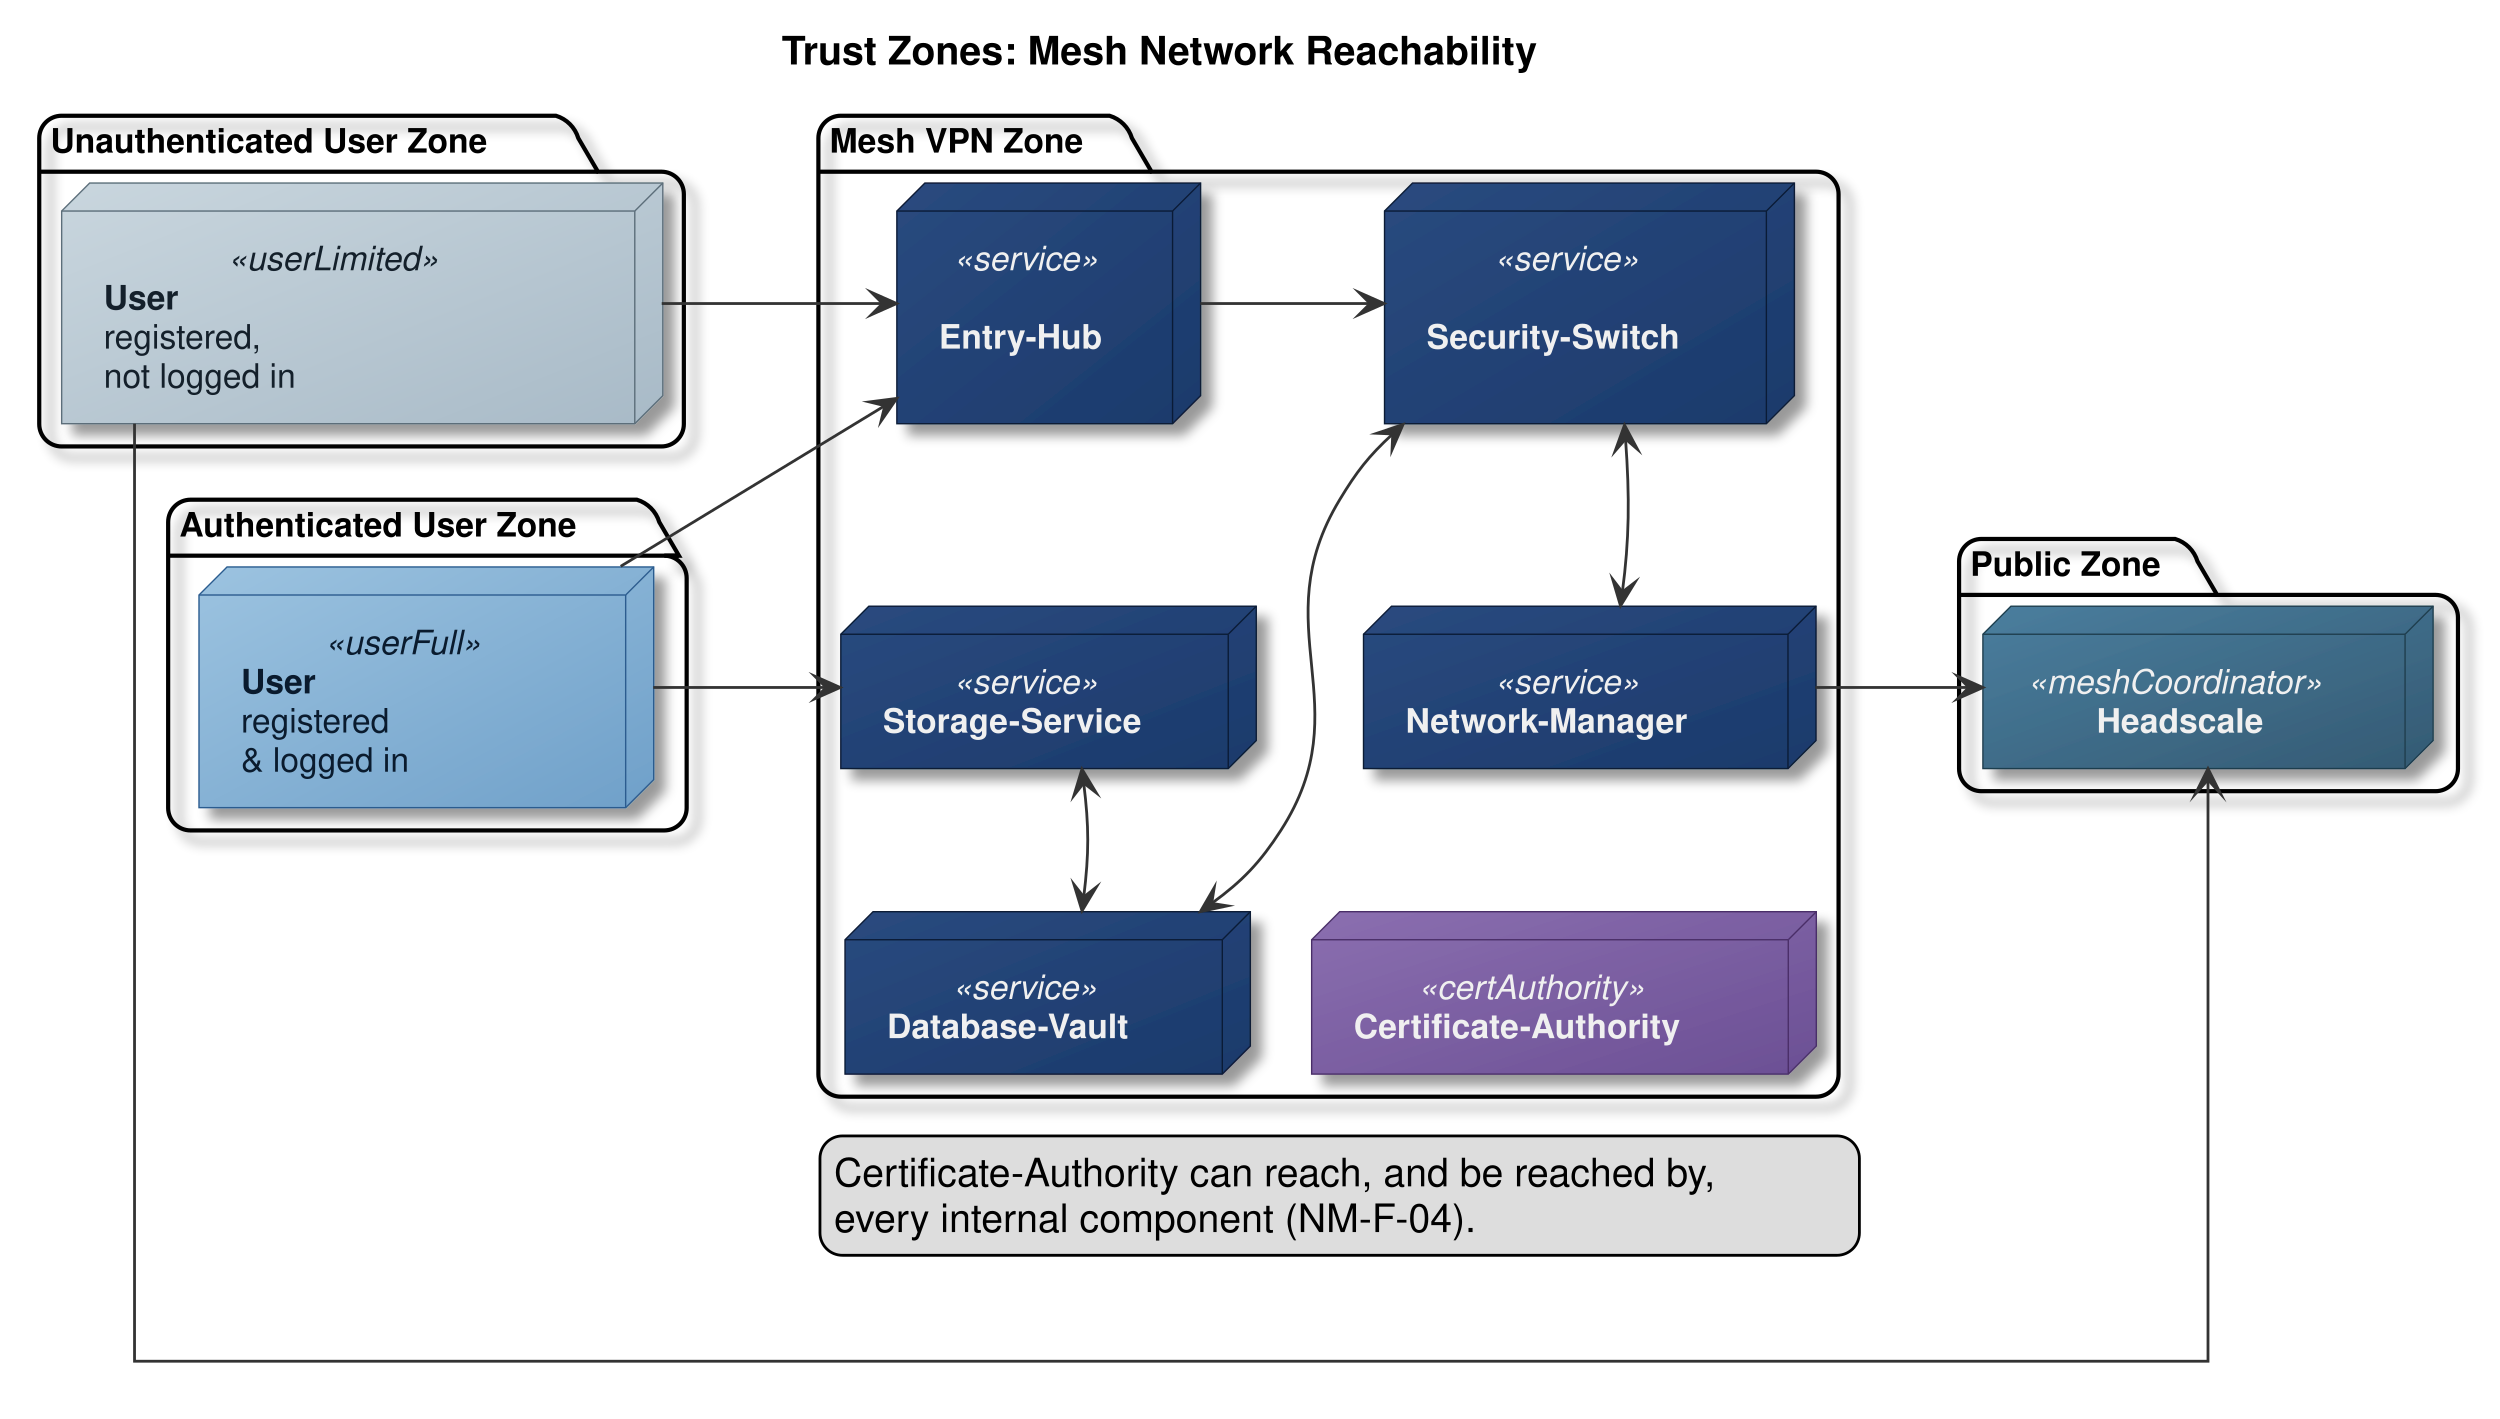
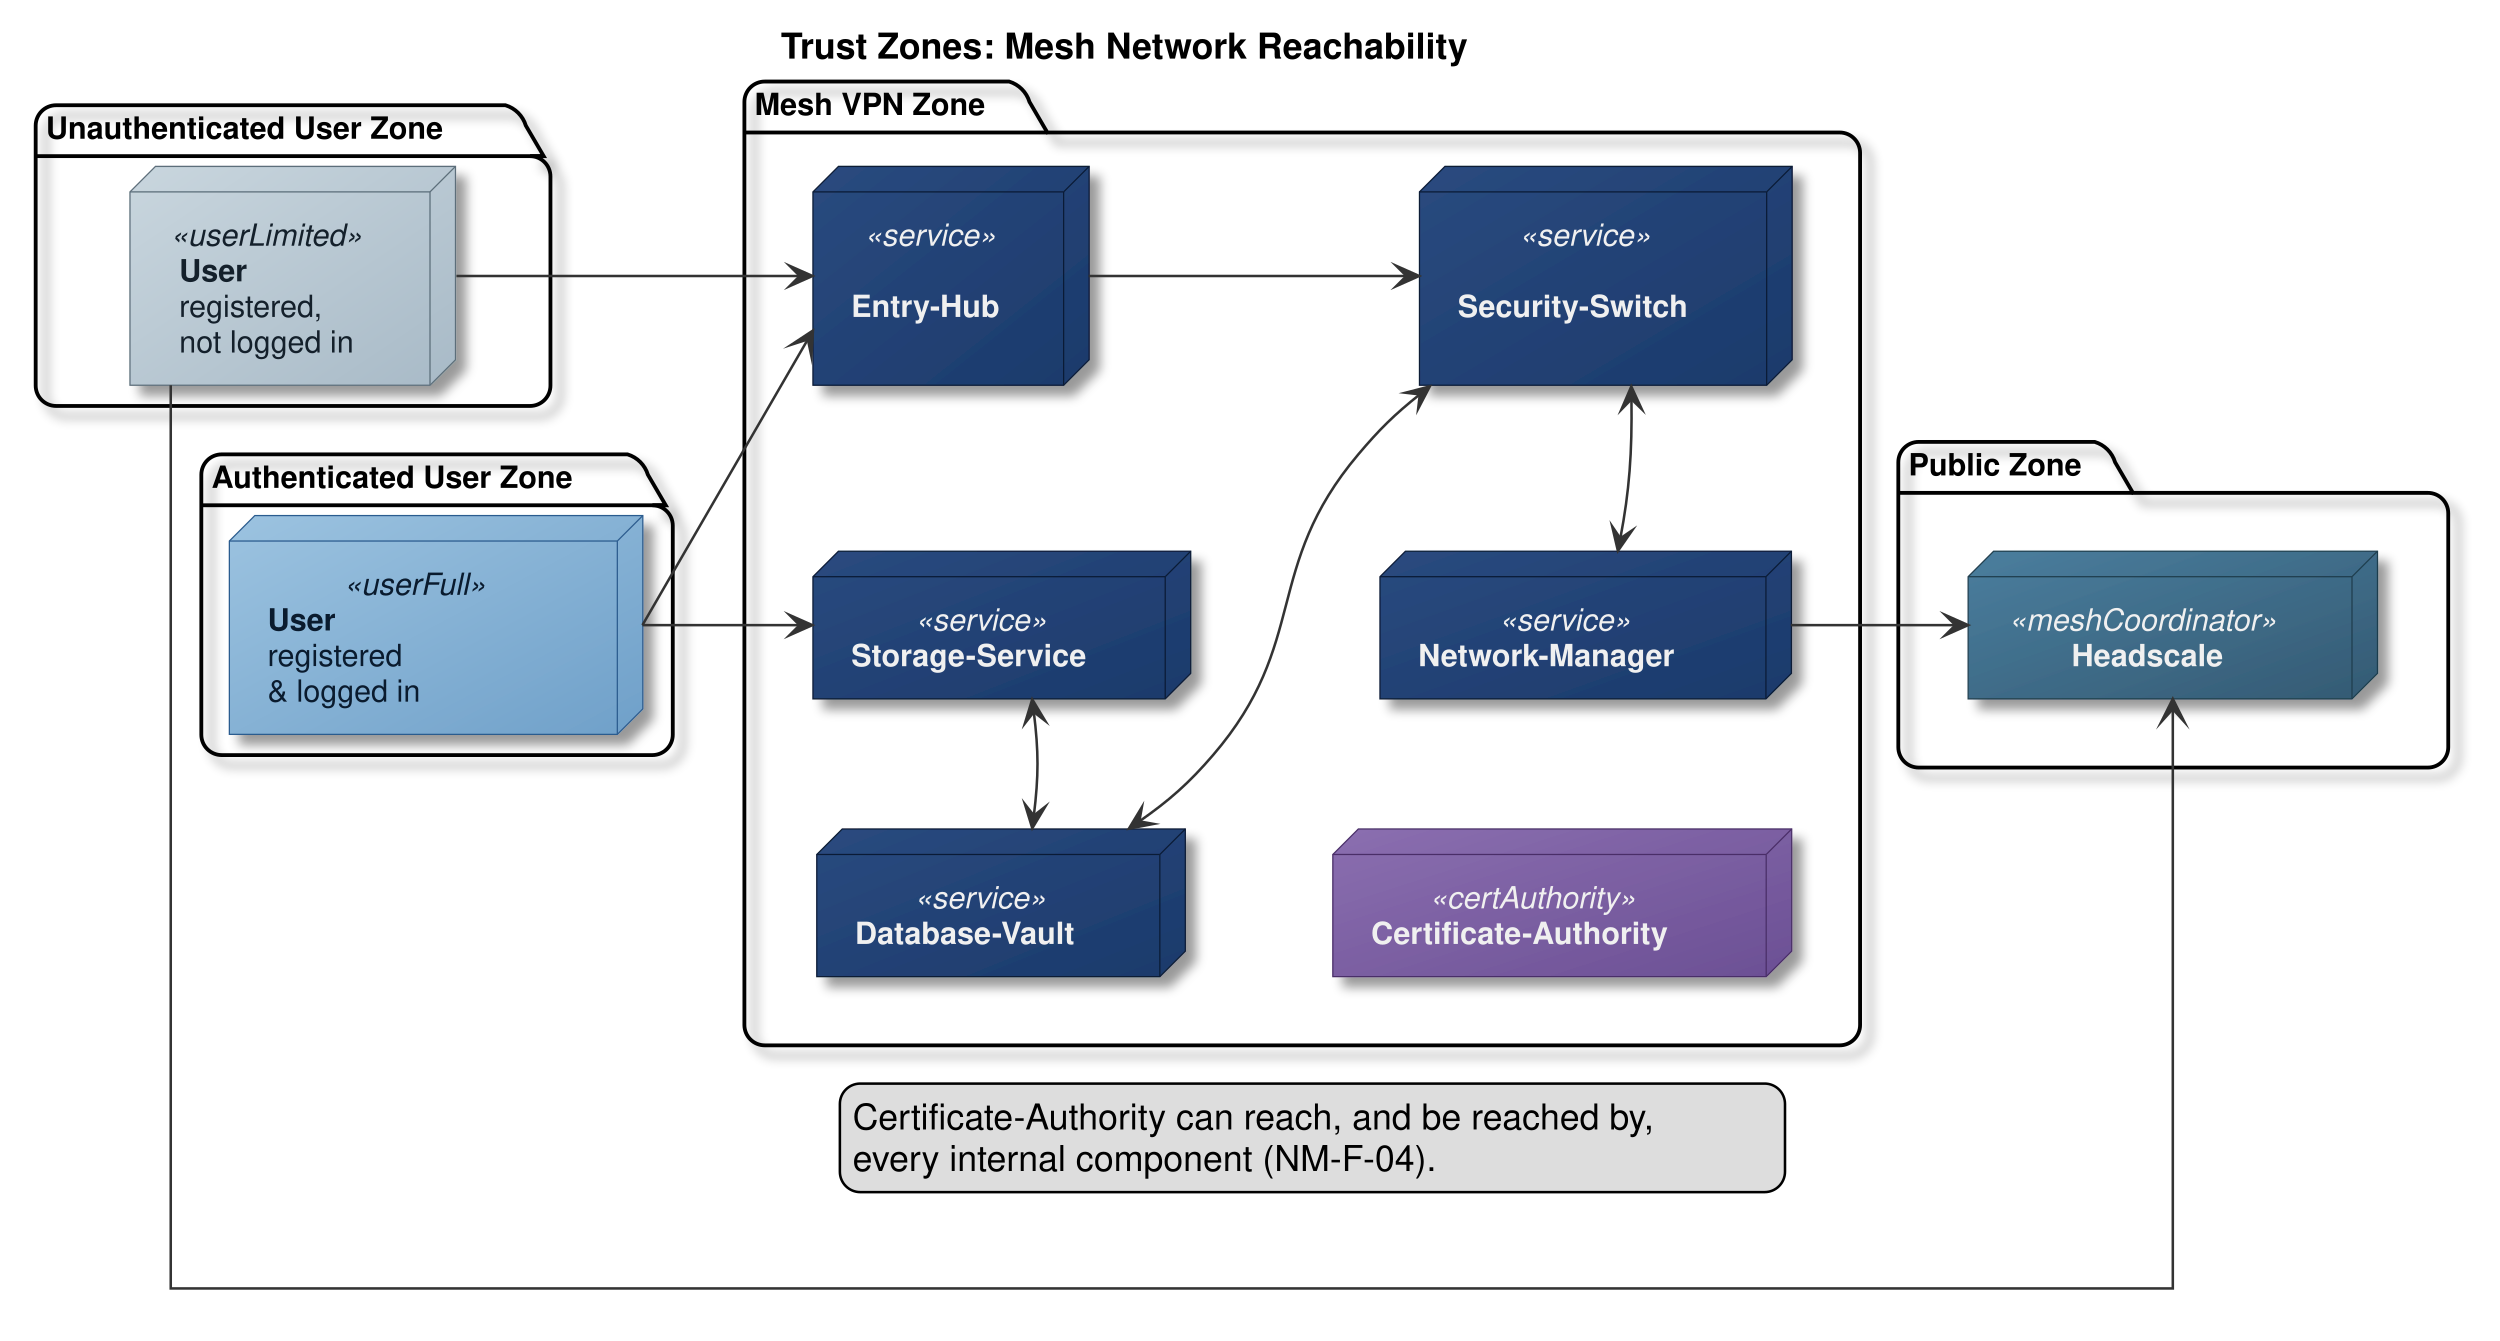
- <svg xmlns="http://www.w3.org/2000/svg" contentStyleType="text/css" data-diagram-type="DESCRIPTION" height="506px" preserveAspectRatio="none" style="width:892px;height:506px;background:#FFFFFF;" version="1.1" viewBox="0 0 892 506" width="892px" zoomAndPan="magnify">
+ <svg xmlns="http://www.w3.org/2000/svg" contentStyleType="text/css" data-diagram-type="DESCRIPTION" height="526px" preserveAspectRatio="none" style="width:981px;height:526px;background:#FFFFFF;" version="1.1" viewBox="0 0 981 526" width="981px" zoomAndPan="magnify">
  <defs>
-     <filter height="300%" id="f1juzvd1gyeos3" width="300%" x="-1" y="-1">
+     <filter height="300%" id="f1uxxsbps769bd" width="300%" x="-1" y="-1">
      <feGaussianBlur result="blurOut" stdDeviation="2" />
      <feColorMatrix in="blurOut" result="blurOut2" type="matrix" values="0 0 0 0 0 0 0 0 0 0 0 0 0 0 0 0 0 0 .4 0" />
      <feOffset dx="4" dy="4" in="blurOut2" result="blurOut3" />
      <feBlend in="SourceGraphic" in2="blurOut3" mode="normal" />
    </filter>
-     <linearGradient id="g1juzvd1gyeos30" x1="0%" x2="100%" y1="0%" y2="100%">
+     <linearGradient id="g1uxxsbps769bd0" x1="0%" x2="100%" y1="0%" y2="100%">
      <stop offset="0%" stop-color="#C9D6DE" />
      <stop offset="100%" stop-color="#A8BAC7" />
    </linearGradient>
-     <linearGradient id="g1juzvd1gyeos31" x1="0%" x2="100%" y1="0%" y2="100%">
+     <linearGradient id="g1uxxsbps769bd1" x1="0%" x2="100%" y1="0%" y2="100%">
      <stop offset="0%" stop-color="#9CC3E0" />
      <stop offset="100%" stop-color="#6FA0C9" />
    </linearGradient>
-     <linearGradient id="g1juzvd1gyeos32" x1="0%" x2="100%" y1="0%" y2="100%">
+     <linearGradient id="g1uxxsbps769bd2" x1="0%" x2="100%" y1="0%" y2="100%">
      <stop offset="0%" stop-color="#2A4A7F" />
      <stop offset="100%" stop-color="#1B3A6B" />
    </linearGradient>
-     <linearGradient id="g1juzvd1gyeos33" x1="0%" x2="100%" y1="0%" y2="100%">
+     <linearGradient id="g1uxxsbps769bd3" x1="0%" x2="100%" y1="0%" y2="100%">
      <stop offset="0%" stop-color="#8B6FB0" />
      <stop offset="100%" stop-color="#6B4F94" />
    </linearGradient>
-     <linearGradient id="g1juzvd1gyeos34" x1="0%" x2="100%" y1="0%" y2="100%">
+     <linearGradient id="g1uxxsbps769bd4" x1="0%" x2="100%" y1="0%" y2="100%">
      <stop offset="0%" stop-color="#4A7E9E" />
      <stop offset="100%" stop-color="#345A73" />
    </linearGradient>
  </defs>
  <g>
    <g class="title" data-source-line="4">
-       <text fill="#000000" font-family="'Helvetica'" font-size="14" font-weight="700" lengthAdjust="spacing" textLength="320.175" x="278.913" y="22.995">Trust Zones: Mesh Network Reachability</text>
+       <text fill="#000000" font-family="'Helvetica'" font-size="14" font-weight="700" lengthAdjust="spacing" textLength="320.175" x="306.413" y="22.995">Trust Zones: Mesh Network Reachability</text>
    </g>
-     <g class="cluster" data-qualified-name="Unauthenticated User Zone" data-source-line="41" id="ent0001">
-       <path d="M22,41.297 L198.34,41.297 A12,12 0 0 1 206.34,49.297 L213.34,61.266 L236,61.266 A8,8 0 0 1 244,69.266 L244,151.297 A8,8 0 0 1 236,159.297 L22,159.297 A8,8 0 0 1 14,151.297 L14,49.297 A8,8 0 0 1 22,41.297" fill="none" filter="url(#f1juzvd1gyeos3)" style="stroke:#000000;stroke-width:1.5;" />
+     <g class="cluster" data-qualified-name="Unauthenticated User Zone" data-source-line="61" id="ent0001">
+       <path d="M22,41.297 L198.34,41.297 A12,12 0 0 1 206.34,49.297 L213.34,61.266 L208,61.266 A8,8 0 0 1 216,69.266 L216,151.297 A8,8 0 0 1 208,159.297 L22,159.297 A8,8 0 0 1 14,151.297 L14,49.297 A8,8 0 0 1 22,41.297" fill="none" filter="url(#f1uxxsbps769bd)" style="stroke:#000000;stroke-width:1.5;" />
      <line style="stroke:#000000;stroke-width:1.5;" x1="14" x2="213.34" y1="61.266" y2="61.266" />
      <text fill="#000000" font-family="'Helvetica'" font-size="12" font-weight="700" lengthAdjust="spacing" textLength="186.34" x="18" y="54.435">Unauthenticated User Zone</text>
    </g>
-     <g class="cluster" data-qualified-name="Authenticated User Zone" data-source-line="68" id="ent0003">
-       <path d="M68,178.297 L227.242,178.297 A12,12 0 0 1 235.242,186.297 L242.242,198.266 L237,198.266 A8,8 0 0 1 245,206.266 L245,288.297 A8,8 0 0 1 237,296.297 L68,296.297 A8,8 0 0 1 60,288.297 L60,186.297 A8,8 0 0 1 68,178.297" fill="none" filter="url(#f1juzvd1gyeos3)" style="stroke:#000000;stroke-width:1.5;" />
-       <line style="stroke:#000000;stroke-width:1.5;" x1="60" x2="242.242" y1="198.266" y2="198.266" />
-       <text fill="#000000" font-family="'Helvetica'" font-size="12" font-weight="700" lengthAdjust="spacing" textLength="169.242" x="64" y="191.435">Authenticated User Zone</text>
+     <g class="cluster" data-qualified-name="Authenticated User Zone" data-source-line="88" id="ent0003">
+       <path d="M87,178.297 L246.242,178.297 A12,12 0 0 1 254.242,186.297 L261.242,198.266 L256,198.266 A8,8 0 0 1 264,206.266 L264,288.297 A8,8 0 0 1 256,296.297 L87,296.297 A8,8 0 0 1 79,288.297 L79,186.297 A8,8 0 0 1 87,178.297" fill="none" filter="url(#f1uxxsbps769bd)" style="stroke:#000000;stroke-width:1.5;" />
+       <line style="stroke:#000000;stroke-width:1.5;" x1="79" x2="261.242" y1="198.266" y2="198.266" />
+       <text fill="#000000" font-family="'Helvetica'" font-size="12" font-weight="700" lengthAdjust="spacing" textLength="169.242" x="83" y="191.435">Authenticated User Zone</text>
    </g>
-     <g class="cluster" data-qualified-name="Mesh VPN Zone" data-source-line="74" id="ent0005">
-       <path d="M300,41.297 L395.873,41.297 A12,12 0 0 1 403.873,49.297 L410.873,61.266 L648,61.266 A8,8 0 0 1 656,69.266 L656,383.297 A8,8 0 0 1 648,391.297 L300,391.297 A8,8 0 0 1 292,383.297 L292,49.297 A8,8 0 0 1 300,41.297" fill="none" filter="url(#f1juzvd1gyeos3)" style="stroke:#000000;stroke-width:1.5;" />
-       <line style="stroke:#000000;stroke-width:1.5;" x1="292" x2="410.873" y1="61.266" y2="61.266" />
-       <text fill="#000000" font-family="'Helvetica'" font-size="12" font-weight="700" lengthAdjust="spacing" textLength="105.873" x="296" y="54.435">Mesh VPN Zone</text>
+     <g class="cluster" data-qualified-name="Mesh VPN Zone" data-source-line="94" id="ent0005">
+       <path d="M300.102,31.995 L395.975,31.995 A12,12 0 0 1 403.975,39.995 L410.975,51.995 L721.898,51.995 A8,8 0 0 1 729.898,59.995 L729.898,402.195 A8,8 0 0 1 721.898,410.195 L300.102,410.195 A8,8 0 0 1 292.102,402.195 L292.102,39.995 A8,8 0 0 1 300.102,31.995" fill="none" filter="url(#f1uxxsbps769bd)" style="stroke:#000000;stroke-width:1.5;" />
+       <line style="stroke:#000000;stroke-width:1.5;" x1="292.102" x2="410.975" y1="51.995" y2="51.995" />
+       <text fill="#000000" font-family="'Helvetica'" font-size="12" font-weight="700" lengthAdjust="spacing" textLength="105.873" x="296.102" y="45.134">Mesh VPN Zone</text>
    </g>
-     <g class="cluster" data-qualified-name="Public Zone" data-source-line="129" id="ent0020">
-       <path d="M707,192.297 L776.072,192.297 A12,12 0 0 1 784.072,200.297 L791.072,212.266 L869,212.266 A8,8 0 0 1 877,220.266 L877,274.297 A8,8 0 0 1 869,282.297 L707,282.297 A8,8 0 0 1 699,274.297 L699,200.297 A8,8 0 0 1 707,192.297" fill="none" filter="url(#f1juzvd1gyeos3)" style="stroke:#000000;stroke-width:1.5;" />
-       <line style="stroke:#000000;stroke-width:1.5;" x1="699" x2="791.072" y1="212.266" y2="212.266" />
-       <text fill="#000000" font-family="'Helvetica'" font-size="12" font-weight="700" lengthAdjust="spacing" textLength="79.072" x="703" y="205.435">Public Zone</text>
+     <g class="cluster" data-qualified-name="Public Zone" data-source-line="149" id="ent0020">
+       <path d="M752.898,173.399 L821.97,173.399 A12,12 0 0 1 829.97,181.399 L836.97,193.399 L952.693,193.399 A8,8 0 0 1 960.693,201.399 L960.693,293.195 A8,8 0 0 1 952.693,301.195 L752.898,301.195 A8,8 0 0 1 744.898,293.195 L744.898,181.399 A8,8 0 0 1 752.898,173.399" fill="none" filter="url(#f1uxxsbps769bd)" style="stroke:#000000;stroke-width:1.5;" />
+       <line style="stroke:#000000;stroke-width:1.5;" x1="744.898" x2="836.97" y1="193.399" y2="193.399" />
+       <text fill="#000000" font-family="'Helvetica'" font-size="12" font-weight="700" lengthAdjust="spacing" textLength="79.072" x="748.898" y="186.538">Public Zone</text>
    </g>
-     <g class="entity" data-qualified-name="Unauthenticated User Zone.UnauthUser" data-source-line="65" id="ent0002">
-       <polygon fill="url(#g1juzvd1gyeos30)" filter="url(#f1juzvd1gyeos3)" points="22,75.297,32,65.297,236.492,65.297,236.492,141.172,226.492,151.172,22,151.172,22,75.297" style="stroke:#5C6E7A;stroke-width:0.5;stroke-linejoin:miter;stroke-miterlimit:10;" />
-       <line style="stroke:#5C6E7A;stroke-width:0.5;" x1="226.492" x2="236.492" y1="75.297" y2="65.297" />
-       <line style="stroke:#5C6E7A;stroke-width:0.5;" x1="22" x2="226.492" y1="75.297" y2="75.297" />
-       <line style="stroke:#5C6E7A;stroke-width:0.5;" x1="226.492" x2="226.492" y1="75.297" y2="151.172" />
-       <text fill="#14202B" font-family="'Helvetica'" font-size="12" font-style="italic" lengthAdjust="spacing" textLength="85.734" x="81.379" y="96.436">«userLimited»</text>
-       <text fill="#14202B" font-family="'Helvetica'" font-size="12" font-weight="700" lengthAdjust="spacing" textLength="30.943" x="37" y="110.404">User</text>
-       <text fill="#14202B" font-family="'Helvetica'" font-size="12" lengthAdjust="spacing" textLength="65.356" x="37" y="124.373">registered,</text>
-       <text fill="#14202B" font-family="'Helvetica'" font-size="12" lengthAdjust="spacing" textLength="79.131" x="37" y="138.342">not logged in</text>
+     <g class="entity" data-qualified-name="Unauthenticated User Zone.UnauthUser" data-source-line="85" id="ent0002">
+       <polygon fill="url(#g1uxxsbps769bd0)" filter="url(#f1uxxsbps769bd)" points="51,75.297,61,65.297,178.734,65.297,178.734,141.172,168.734,151.172,51,151.172,51,75.297" style="stroke:#5C6E7A;stroke-width:0.5;stroke-linejoin:miter;stroke-miterlimit:10;" />
+       <line style="stroke:#5C6E7A;stroke-width:0.5;" x1="168.734" x2="178.734" y1="75.297" y2="65.297" />
+       <line style="stroke:#5C6E7A;stroke-width:0.5;" x1="51" x2="168.734" y1="75.297" y2="75.297" />
+       <line style="stroke:#5C6E7A;stroke-width:0.5;" x1="168.734" x2="168.734" y1="75.297" y2="151.172" />
+       <text fill="#14202B" font-family="'Helvetica'" font-size="12" font-style="italic" lengthAdjust="spacing" textLength="85.734" x="67" y="96.436">«userLimited»</text>
+       <text fill="#14202B" font-family="'Helvetica'" font-size="12" font-weight="700" lengthAdjust="spacing" textLength="30.943" x="70.302" y="110.404">User</text>
+       <text fill="#14202B" font-family="'Helvetica'" font-size="12" lengthAdjust="spacing" textLength="65.356" x="70.302" y="124.373">registered,</text>
+       <text fill="#14202B" font-family="'Helvetica'" font-size="12" lengthAdjust="spacing" textLength="79.131" x="70.302" y="138.342">not logged in</text>
    </g>
-     <g class="entity" data-qualified-name="Authenticated User Zone.AuthUser" data-source-line="71" id="ent0004">
-       <polygon fill="url(#g1juzvd1gyeos31)" filter="url(#f1juzvd1gyeos3)" points="71,212.297,81,202.297,233.238,202.297,233.238,278.172,223.238,288.172,71,288.172,71,212.297" style="stroke:#2C5C8F;stroke-width:0.5;stroke-linejoin:miter;stroke-miterlimit:10;" />
-       <line style="stroke:#2C5C8F;stroke-width:0.5;" x1="223.238" x2="233.238" y1="212.297" y2="202.297" />
-       <line style="stroke:#2C5C8F;stroke-width:0.5;" x1="71" x2="223.238" y1="212.297" y2="212.297" />
-       <line style="stroke:#2C5C8F;stroke-width:0.5;" x1="223.238" x2="223.238" y1="212.297" y2="288.172" />
-       <text fill="#0A1B2E" font-family="'Helvetica'" font-size="12" font-style="italic" lengthAdjust="spacing" textLength="62.162" x="116.038" y="233.435">«userFull»</text>
-       <text fill="#0A1B2E" font-family="'Helvetica'" font-size="12" font-weight="700" lengthAdjust="spacing" textLength="30.943" x="86" y="247.404">User</text>
-       <text fill="#0A1B2E" font-family="'Helvetica'" font-size="12" lengthAdjust="spacing" textLength="61.541" x="86" y="261.373">registered</text>
-       <text fill="#0A1B2E" font-family="'Helvetica'" font-size="12" lengthAdjust="spacing" textLength="68.836" x="86" y="275.342">&amp; logged in</text>
+     <g class="entity" data-qualified-name="Authenticated User Zone.AuthUser" data-source-line="91" id="ent0004">
+       <polygon fill="url(#g1uxxsbps769bd1)" filter="url(#f1uxxsbps769bd)" points="90,212.297,100,202.297,252.238,202.297,252.238,278.172,242.238,288.172,90,288.172,90,212.297" style="stroke:#2C5C8F;stroke-width:0.5;stroke-linejoin:miter;stroke-miterlimit:10;" />
+       <line style="stroke:#2C5C8F;stroke-width:0.5;" x1="242.238" x2="252.238" y1="212.297" y2="202.297" />
+       <line style="stroke:#2C5C8F;stroke-width:0.5;" x1="90" x2="242.238" y1="212.297" y2="212.297" />
+       <line style="stroke:#2C5C8F;stroke-width:0.5;" x1="242.238" x2="242.238" y1="212.297" y2="288.172" />
+       <text fill="#0A1B2E" font-family="'Helvetica'" font-size="12" font-style="italic" lengthAdjust="spacing" textLength="62.162" x="135.038" y="233.435">«userFull»</text>
+       <text fill="#0A1B2E" font-family="'Helvetica'" font-size="12" font-weight="700" lengthAdjust="spacing" textLength="30.943" x="105" y="247.404">User</text>
+       <text fill="#0A1B2E" font-family="'Helvetica'" font-size="12" lengthAdjust="spacing" textLength="61.541" x="105" y="261.373">registered</text>
+       <text fill="#0A1B2E" font-family="'Helvetica'" font-size="12" lengthAdjust="spacing" textLength="68.836" x="105" y="275.342">&amp; logged in</text>
    </g>
-     <g class="entity" data-qualified-name="Mesh VPN Zone.EntryHub" data-source-line="82" id="ent0006">
-       <polygon fill="url(#g1juzvd1gyeos32)" filter="url(#f1juzvd1gyeos3)" points="320,75.297,330,65.297,428.373,65.297,428.373,141.172,418.373,151.172,320,151.172,320,75.297" style="stroke:#0A1B36;stroke-width:0.5;stroke-linejoin:miter;stroke-miterlimit:10;" />
-       <line style="stroke:#0A1B36;stroke-width:0.5;" x1="418.373" x2="428.373" y1="75.297" y2="65.297" />
-       <line style="stroke:#0A1B36;stroke-width:0.5;" x1="320" x2="418.373" y1="75.297" y2="75.297" />
-       <line style="stroke:#0A1B36;stroke-width:0.5;" x1="418.373" x2="418.373" y1="75.297" y2="151.172" />
-       <text fill="#F0F0F0" font-family="'Helvetica'" font-size="12" font-style="italic" lengthAdjust="spacing" textLength="57.797" x="340.288" y="96.436">«service»</text>
-       <text fill="#F0F0F0" font-family="'Helvetica'" font-size="12" lengthAdjust="spacing" textLength="3.814" x="335" y="110.404"> </text>
-       <text fill="#F0F0F0" font-family="'Helvetica'" font-size="12" font-weight="700" lengthAdjust="spacing" textLength="68.373" x="335" y="124.373">Entry-Hub</text>
-       <text fill="#F0F0F0" font-family="'Helvetica'" font-size="12" lengthAdjust="spacing" textLength="3.814" x="335" y="138.342"> </text>
+     <g class="entity" data-qualified-name="Mesh VPN Zone.EntryHub" data-source-line="102" id="ent0006">
+       <polygon fill="url(#g1uxxsbps769bd2)" filter="url(#f1uxxsbps769bd)" points="319,75.297,329,65.297,427.373,65.297,427.373,141.172,417.373,151.172,319,151.172,319,75.297" style="stroke:#0A1B36;stroke-width:0.5;stroke-linejoin:miter;stroke-miterlimit:10;" />
+       <line style="stroke:#0A1B36;stroke-width:0.5;" x1="417.373" x2="427.373" y1="75.297" y2="65.297" />
+       <line style="stroke:#0A1B36;stroke-width:0.5;" x1="319" x2="417.373" y1="75.297" y2="75.297" />
+       <line style="stroke:#0A1B36;stroke-width:0.5;" x1="417.373" x2="417.373" y1="75.297" y2="151.172" />
+       <text fill="#F0F0F0" font-family="'Helvetica'" font-size="12" font-style="italic" lengthAdjust="spacing" textLength="57.797" x="339.288" y="96.436">«service»</text>
+       <text fill="#F0F0F0" font-family="'Helvetica'" font-size="12" lengthAdjust="spacing" textLength="3.814" x="334" y="110.404"> </text>
+       <text fill="#F0F0F0" font-family="'Helvetica'" font-size="12" font-weight="700" lengthAdjust="spacing" textLength="68.373" x="334" y="124.373">Entry-Hub</text>
+       <text fill="#F0F0F0" font-family="'Helvetica'" font-size="12" lengthAdjust="spacing" textLength="3.814" x="334" y="138.342"> </text>
    </g>
-     <g class="entity" data-qualified-name="Mesh VPN Zone.SecuritySwitch" data-source-line="83" id="ent0007">
-       <polygon fill="url(#g1juzvd1gyeos32)" filter="url(#f1juzvd1gyeos3)" points="494,75.297,504,65.297,640.242,65.297,640.242,141.172,630.242,151.172,494,151.172,494,75.297" style="stroke:#0A1B36;stroke-width:0.5;stroke-linejoin:miter;stroke-miterlimit:10;" />
-       <line style="stroke:#0A1B36;stroke-width:0.5;" x1="630.242" x2="640.242" y1="75.297" y2="65.297" />
-       <line style="stroke:#0A1B36;stroke-width:0.5;" x1="494" x2="630.242" y1="75.297" y2="75.297" />
-       <line style="stroke:#0A1B36;stroke-width:0.5;" x1="630.242" x2="630.242" y1="75.297" y2="151.172" />
-       <text fill="#F0F0F0" font-family="'Helvetica'" font-size="12" font-style="italic" lengthAdjust="spacing" textLength="57.797" x="533.223" y="96.436">«service»</text>
-       <text fill="#F0F0F0" font-family="'Helvetica'" font-size="12" lengthAdjust="spacing" textLength="3.814" x="509" y="110.404"> </text>
-       <text fill="#F0F0F0" font-family="'Helvetica'" font-size="12" font-weight="700" lengthAdjust="spacing" textLength="106.242" x="509" y="124.373">Security-Switch</text>
-       <text fill="#F0F0F0" font-family="'Helvetica'" font-size="12" lengthAdjust="spacing" textLength="3.814" x="509" y="138.342"> </text>
+     <g class="entity" data-qualified-name="Mesh VPN Zone.SecuritySwitch" data-source-line="103" id="ent0007">
+       <polygon fill="url(#g1uxxsbps769bd2)" filter="url(#f1uxxsbps769bd)" points="557,75.297,567,65.297,703.242,65.297,703.242,141.172,693.242,151.172,557,151.172,557,75.297" style="stroke:#0A1B36;stroke-width:0.5;stroke-linejoin:miter;stroke-miterlimit:10;" />
+       <line style="stroke:#0A1B36;stroke-width:0.5;" x1="693.242" x2="703.242" y1="75.297" y2="65.297" />
+       <line style="stroke:#0A1B36;stroke-width:0.5;" x1="557" x2="693.242" y1="75.297" y2="75.297" />
+       <line style="stroke:#0A1B36;stroke-width:0.5;" x1="693.242" x2="693.242" y1="75.297" y2="151.172" />
+       <text fill="#F0F0F0" font-family="'Helvetica'" font-size="12" font-style="italic" lengthAdjust="spacing" textLength="57.797" x="596.223" y="96.436">«service»</text>
+       <text fill="#F0F0F0" font-family="'Helvetica'" font-size="12" lengthAdjust="spacing" textLength="3.814" x="572" y="110.404"> </text>
+       <text fill="#F0F0F0" font-family="'Helvetica'" font-size="12" font-weight="700" lengthAdjust="spacing" textLength="106.242" x="572" y="124.373">Security-Switch</text>
+       <text fill="#F0F0F0" font-family="'Helvetica'" font-size="12" lengthAdjust="spacing" textLength="3.814" x="572" y="138.342"> </text>
    </g>
-     <g class="entity" data-qualified-name="Mesh VPN Zone.StorageService" data-source-line="84" id="ent0008">
-       <polygon fill="url(#g1juzvd1gyeos32)" filter="url(#f1juzvd1gyeos3)" points="300,226.297,310,216.297,448.234,216.297,448.234,264.234,438.234,274.234,300,274.234,300,226.297" style="stroke:#0A1B36;stroke-width:0.5;stroke-linejoin:miter;stroke-miterlimit:10;" />
-       <line style="stroke:#0A1B36;stroke-width:0.5;" x1="438.234" x2="448.234" y1="226.297" y2="216.297" />
-       <line style="stroke:#0A1B36;stroke-width:0.5;" x1="300" x2="438.234" y1="226.297" y2="226.297" />
-       <line style="stroke:#0A1B36;stroke-width:0.5;" x1="438.234" x2="438.234" y1="226.297" y2="274.234" />
-       <text fill="#F0F0F0" font-family="'Helvetica'" font-size="12" font-style="italic" lengthAdjust="spacing" textLength="57.797" x="340.219" y="247.435">«service»</text>
-       <text fill="#F0F0F0" font-family="'Helvetica'" font-size="12" font-weight="700" lengthAdjust="spacing" textLength="108.234" x="315" y="261.404">Storage-Service</text>
+     <g class="entity" data-qualified-name="Mesh VPN Zone.StorageService" data-source-line="104" id="ent0008">
+       <polygon fill="url(#g1uxxsbps769bd2)" filter="url(#f1uxxsbps769bd)" points="319,226.297,329,216.297,467.234,216.297,467.234,264.234,457.234,274.234,319,274.234,319,226.297" style="stroke:#0A1B36;stroke-width:0.5;stroke-linejoin:miter;stroke-miterlimit:10;" />
+       <line style="stroke:#0A1B36;stroke-width:0.5;" x1="457.234" x2="467.234" y1="226.297" y2="216.297" />
+       <line style="stroke:#0A1B36;stroke-width:0.5;" x1="319" x2="457.234" y1="226.297" y2="226.297" />
+       <line style="stroke:#0A1B36;stroke-width:0.5;" x1="457.234" x2="457.234" y1="226.297" y2="274.234" />
+       <text fill="#F0F0F0" font-family="'Helvetica'" font-size="12" font-style="italic" lengthAdjust="spacing" textLength="57.797" x="359.219" y="247.435">«service»</text>
+       <text fill="#F0F0F0" font-family="'Helvetica'" font-size="12" font-weight="700" lengthAdjust="spacing" textLength="108.234" x="334" y="261.404">Storage-Service</text>
    </g>
-     <g class="entity" data-qualified-name="Mesh VPN Zone.NetworkManager" data-source-line="85" id="ent0009">
-       <polygon fill="url(#g1juzvd1gyeos32)" filter="url(#f1juzvd1gyeos3)" points="486.5,226.297,496.5,216.297,647.953,216.297,647.953,264.234,637.953,274.234,486.5,274.234,486.5,226.297" style="stroke:#0A1B36;stroke-width:0.5;stroke-linejoin:miter;stroke-miterlimit:10;" />
-       <line style="stroke:#0A1B36;stroke-width:0.5;" x1="637.953" x2="647.953" y1="226.297" y2="216.297" />
-       <line style="stroke:#0A1B36;stroke-width:0.5;" x1="486.5" x2="637.953" y1="226.297" y2="226.297" />
-       <line style="stroke:#0A1B36;stroke-width:0.5;" x1="637.953" x2="637.953" y1="226.297" y2="274.234" />
-       <text fill="#F0F0F0" font-family="'Helvetica'" font-size="12" font-style="italic" lengthAdjust="spacing" textLength="57.797" x="533.328" y="247.435">«service»</text>
-       <text fill="#F0F0F0" font-family="'Helvetica'" font-size="12" font-weight="700" lengthAdjust="spacing" textLength="121.453" x="501.5" y="261.404">Network-Manager</text>
+     <g class="entity" data-qualified-name="Mesh VPN Zone.NetworkManager" data-source-line="105" id="ent0009">
+       <polygon fill="url(#g1uxxsbps769bd2)" filter="url(#f1uxxsbps769bd)" points="541.5,226.297,551.5,216.297,702.953,216.297,702.953,264.234,692.953,274.234,541.5,274.234,541.5,226.297" style="stroke:#0A1B36;stroke-width:0.5;stroke-linejoin:miter;stroke-miterlimit:10;" />
+       <line style="stroke:#0A1B36;stroke-width:0.5;" x1="692.953" x2="702.953" y1="226.297" y2="216.297" />
+       <line style="stroke:#0A1B36;stroke-width:0.5;" x1="541.5" x2="692.953" y1="226.297" y2="226.297" />
+       <line style="stroke:#0A1B36;stroke-width:0.5;" x1="692.953" x2="692.953" y1="226.297" y2="274.234" />
+       <text fill="#F0F0F0" font-family="'Helvetica'" font-size="12" font-style="italic" lengthAdjust="spacing" textLength="57.797" x="588.328" y="247.435">«service»</text>
+       <text fill="#F0F0F0" font-family="'Helvetica'" font-size="12" font-weight="700" lengthAdjust="spacing" textLength="121.453" x="556.5" y="261.404">Network-Manager</text>
    </g>
-     <g class="entity" data-qualified-name="Mesh VPN Zone.DatabaseVault" data-source-line="86" id="ent0010">
-       <polygon fill="url(#g1juzvd1gyeos32)" filter="url(#f1juzvd1gyeos3)" points="301.5,335.297,311.5,325.297,446.119,325.297,446.119,373.234,436.119,383.234,301.5,383.234,301.5,335.297" style="stroke:#0A1B36;stroke-width:0.5;stroke-linejoin:miter;stroke-miterlimit:10;" />
-       <line style="stroke:#0A1B36;stroke-width:0.5;" x1="436.119" x2="446.119" y1="335.297" y2="325.297" />
-       <line style="stroke:#0A1B36;stroke-width:0.5;" x1="301.5" x2="436.119" y1="335.297" y2="335.297" />
-       <line style="stroke:#0A1B36;stroke-width:0.5;" x1="436.119" x2="436.119" y1="335.297" y2="383.234" />
-       <text fill="#F0F0F0" font-family="'Helvetica'" font-size="12" font-style="italic" lengthAdjust="spacing" textLength="57.797" x="339.911" y="356.435">«service»</text>
-       <text fill="#F0F0F0" font-family="'Helvetica'" font-size="12" font-weight="700" lengthAdjust="spacing" textLength="104.619" x="316.5" y="370.404">Database-Vault</text>
+     <g class="entity" data-qualified-name="Mesh VPN Zone.DatabaseVault" data-source-line="106" id="ent0010">
+       <polygon fill="url(#g1uxxsbps769bd2)" filter="url(#f1uxxsbps769bd)" points="320.5,335.297,330.5,325.297,465.119,325.297,465.119,373.234,455.119,383.234,320.5,383.234,320.5,335.297" style="stroke:#0A1B36;stroke-width:0.5;stroke-linejoin:miter;stroke-miterlimit:10;" />
+       <line style="stroke:#0A1B36;stroke-width:0.5;" x1="455.119" x2="465.119" y1="335.297" y2="325.297" />
+       <line style="stroke:#0A1B36;stroke-width:0.5;" x1="320.5" x2="455.119" y1="335.297" y2="335.297" />
+       <line style="stroke:#0A1B36;stroke-width:0.5;" x1="455.119" x2="455.119" y1="335.297" y2="383.234" />
+       <text fill="#F0F0F0" font-family="'Helvetica'" font-size="12" font-style="italic" lengthAdjust="spacing" textLength="57.797" x="358.911" y="356.435">«service»</text>
+       <text fill="#F0F0F0" font-family="'Helvetica'" font-size="12" font-weight="700" lengthAdjust="spacing" textLength="104.619" x="335.5" y="370.404">Database-Vault</text>
    </g>
-     <g class="entity" data-qualified-name="Mesh VPN Zone.CA" data-source-line="87" id="ent0011">
-       <polygon fill="url(#g1juzvd1gyeos33)" filter="url(#f1juzvd1gyeos3)" points="468,335.297,478,325.297,648.057,325.297,648.057,373.234,638.057,383.234,468,383.234,468,335.297" style="stroke:#4A2E68;stroke-width:0.5;stroke-linejoin:miter;stroke-miterlimit:10;" />
-       <line style="stroke:#4A2E68;stroke-width:0.5;" x1="638.057" x2="648.057" y1="335.297" y2="325.297" />
-       <line style="stroke:#4A2E68;stroke-width:0.5;" x1="468" x2="638.057" y1="335.297" y2="335.297" />
-       <line style="stroke:#4A2E68;stroke-width:0.5;" x1="638.057" x2="638.057" y1="335.297" y2="383.234" />
-       <text fill="#F0F0F0" font-family="'Helvetica'" font-size="12" font-style="italic" lengthAdjust="spacing" textLength="93.973" x="506.042" y="356.435">«certAuthority»</text>
-       <text fill="#F0F0F0" font-family="'Helvetica'" font-size="12" font-weight="700" lengthAdjust="spacing" textLength="140.057" x="483" y="370.404">Certificate-Authority</text>
+     <g class="entity" data-qualified-name="Mesh VPN Zone.CA" data-source-line="107" id="ent0011">
+       <polygon fill="url(#g1uxxsbps769bd3)" filter="url(#f1uxxsbps769bd)" points="523,335.297,533,325.297,703.057,325.297,703.057,373.234,693.057,383.234,523,383.234,523,335.297" style="stroke:#4A2E68;stroke-width:0.5;stroke-linejoin:miter;stroke-miterlimit:10;" />
+       <line style="stroke:#4A2E68;stroke-width:0.5;" x1="693.057" x2="703.057" y1="335.297" y2="325.297" />
+       <line style="stroke:#4A2E68;stroke-width:0.5;" x1="523" x2="693.057" y1="335.297" y2="335.297" />
+       <line style="stroke:#4A2E68;stroke-width:0.5;" x1="693.057" x2="693.057" y1="335.297" y2="383.234" />
+       <text fill="#F0F0F0" font-family="'Helvetica'" font-size="12" font-style="italic" lengthAdjust="spacing" textLength="93.973" x="561.042" y="356.435">«certAuthority»</text>
+       <text fill="#F0F0F0" font-family="'Helvetica'" font-size="12" font-weight="700" lengthAdjust="spacing" textLength="140.057" x="538" y="370.404">Certificate-Authority</text>
    </g>
-     <g class="entity" data-qualified-name="Public Zone.Headscale" data-source-line="130" id="ent0021">
-       <polygon fill="url(#g1juzvd1gyeos34)" filter="url(#f1juzvd1gyeos3)" points="707.5,226.297,717.5,216.297,868.129,216.297,868.129,264.234,858.129,274.234,707.5,274.234,707.5,226.297" style="stroke:#1F3E4E;stroke-width:0.5;stroke-linejoin:miter;stroke-miterlimit:10;" />
-       <line style="stroke:#1F3E4E;stroke-width:0.5;" x1="858.129" x2="868.129" y1="226.297" y2="216.297" />
-       <line style="stroke:#1F3E4E;stroke-width:0.5;" x1="707.5" x2="858.129" y1="226.297" y2="226.297" />
-       <line style="stroke:#1F3E4E;stroke-width:0.5;" x1="858.129" x2="858.129" y1="226.297" y2="274.234" />
-       <text fill="#F0F0F0" font-family="'Helvetica'" font-size="12" font-style="italic" lengthAdjust="spacing" textLength="118.629" x="723.5" y="247.435">«meshCoordinator»</text>
-       <text fill="#F0F0F0" font-family="'Helvetica'" font-size="12" font-weight="700" lengthAdjust="spacing" textLength="69.475" x="748.077" y="261.404">Headscale</text>
+     <g class="entity" data-qualified-name="Public Zone.Headscale" data-source-line="156" id="ent0021">
+       <polygon fill="url(#g1uxxsbps769bd4)" filter="url(#f1uxxsbps769bd)" points="772.295,226.297,782.295,216.297,932.924,216.297,932.924,264.234,922.924,274.234,772.295,274.234,772.295,226.297" style="stroke:#1F3E4E;stroke-width:0.5;stroke-linejoin:miter;stroke-miterlimit:10;" />
+       <line style="stroke:#1F3E4E;stroke-width:0.5;" x1="922.924" x2="932.924" y1="226.297" y2="216.297" />
+       <line style="stroke:#1F3E4E;stroke-width:0.5;" x1="772.295" x2="922.924" y1="226.297" y2="226.297" />
+       <line style="stroke:#1F3E4E;stroke-width:0.5;" x1="922.924" x2="922.924" y1="226.297" y2="274.234" />
+       <text fill="#F0F0F0" font-family="'Helvetica'" font-size="12" font-style="italic" lengthAdjust="spacing" textLength="118.629" x="788.295" y="247.435">«meshCoordinator»</text>
+       <text fill="#F0F0F0" font-family="'Helvetica'" font-size="12" font-weight="700" lengthAdjust="spacing" textLength="69.475" x="812.872" y="261.404">Headscale</text>
    </g>
    <g class="link" data-entity-1="ent0002" data-entity-2="ent0006" data-link-type="dependency" id="lnk23">
-       <polygon fill="#333333" points="319.899,108.297,310.899,104.297,314.899,108.297,310.899,112.297,319.899,108.297" style="stroke:#333333;stroke-width:1;stroke-linejoin:miter;stroke-miterlimit:10;" />
-       <path d="M236.104,108.297 C265.075,108.297 290.214,108.297 314.899,108.297" fill="none" style="stroke:#333333;stroke-width:1;" />
-       <text fill="#333333" font-family="'Helvetica'" font-size="11" lengthAdjust="spacing" textLength="62.938" x="247" y="101.507">                  </text>
-     </g>
-     <g class="link" data-entity-1="ent0006" data-entity-2="ent0004" data-link-type="dependency" id="lnk26">
-       <polygon fill="#333333" points="319.977,142.149,310.209,143.407,315.704,144.747,314.365,150.243,319.977,142.149" style="stroke:#333333;stroke-width:1;stroke-linejoin:miter;stroke-miterlimit:10;" />
-       <path d="M315.704,144.747 C286.057,162.776 253.241,182.731 221.461,202.057" fill="none" style="stroke:#333333;stroke-width:1;" />
+       <polygon fill="#333333" points="318.817,108.297,309.817,104.297,313.817,108.297,309.817,112.297,318.817,108.297" style="stroke:#333333;stroke-width:1;stroke-linejoin:miter;stroke-miterlimit:10;" />
+       <path d="M179.107,108.297 C222.087,108.297 273.064,108.297 313.817,108.297" fill="none" style="stroke:#333333;stroke-width:1;" />
+       <text fill="#333333" font-family="'Helvetica'" font-size="11" lengthAdjust="spacing" textLength="118.884" x="190" y="101.507">                                  </text>
    </g>
    <g class="link" data-entity-1="ent0004" data-entity-2="ent0008" data-link-type="dependency" id="lnk27">
-       <polygon fill="#333333" points="299.759,245.297,290.759,241.297,294.759,245.297,290.759,249.297,299.759,245.297" style="stroke:#333333;stroke-width:1;stroke-linejoin:miter;stroke-miterlimit:10;" />
-       <path d="M233.089,245.297 C254.889,245.297 273.352,245.297 294.759,245.297" fill="none" style="stroke:#333333;stroke-width:1;" />
-       <text fill="#333333" font-family="'Helvetica'" font-size="11" lengthAdjust="spacing" textLength="45.456" x="244" y="238.507">             </text>
+       <polygon fill="#333333" points="318.759,245.297,309.759,241.297,313.759,245.297,309.759,249.297,318.759,245.297" style="stroke:#333333;stroke-width:1;stroke-linejoin:miter;stroke-miterlimit:10;" />
+       <path d="M252.089,245.297 C273.889,245.297 292.352,245.297 313.759,245.297" fill="none" style="stroke:#333333;stroke-width:1;" />
+       <text fill="#333333" font-family="'Helvetica'" font-size="11" lengthAdjust="spacing" textLength="45.456" x="263" y="238.507">             </text>
    </g>
    <g class="link" data-entity-1="ent0006" data-entity-2="ent0007" data-link-type="dependency" id="lnk28">
-       <polygon fill="#333333" points="493.848,108.297,484.848,104.297,488.848,108.297,484.848,112.297,493.848,108.297" style="stroke:#333333;stroke-width:1;stroke-linejoin:miter;stroke-miterlimit:10;" />
-       <path d="M428.281,108.297 C450.137,108.297 466.992,108.297 488.848,108.297" fill="none" style="stroke:#333333;stroke-width:1;" />
+       <polygon fill="#333333" points="556.87,108.297,547.87,104.297,551.87,108.297,547.87,112.297,556.87,108.297" style="stroke:#333333;stroke-width:1;stroke-linejoin:miter;stroke-miterlimit:10;" />
+       <path d="M427.189,108.297 C464.889,108.297 510.592,108.297 551.87,108.297" fill="none" style="stroke:#333333;stroke-width:1;" />
+       <text fill="#333333" font-family="'Helvetica'" font-size="11" lengthAdjust="spacing" textLength="108.394" x="438" y="101.507">                               </text>
    </g>
    <g class="link" data-entity-1="ent0008" data-entity-2="ent0010" data-link-type="dependency" id="lnk29">
-       <polygon fill="#333333" points="386.046,274.41,383.182,283.833,386.66,279.372,391.121,282.851,386.046,274.41" style="stroke:#333333;stroke-width:1;stroke-linejoin:miter;stroke-miterlimit:10;" />
-       <polygon fill="#333333" points="386.069,325,391.134,316.553,386.677,320.037,383.193,315.58,386.069,325" style="stroke:#333333;stroke-width:1;stroke-linejoin:miter;stroke-miterlimit:10;" />
-       <path d="M386.66,279.372 C388.591,294.976 388.592,304.404 386.677,320.037" fill="none" style="stroke:#333333;stroke-width:1;" />
+       <polygon fill="#333333" points="405.046,274.41,402.182,283.833,405.66,279.372,410.121,282.851,405.046,274.41" style="stroke:#333333;stroke-width:1;stroke-linejoin:miter;stroke-miterlimit:10;" />
+       <polygon fill="#333333" points="405.069,325,410.134,316.553,405.677,320.037,402.193,315.58,405.069,325" style="stroke:#333333;stroke-width:1;stroke-linejoin:miter;stroke-miterlimit:10;" />
+       <path d="M405.66,279.372 C407.591,294.976 407.592,304.404 405.677,320.037" fill="none" style="stroke:#333333;stroke-width:1;" />
    </g>
    <g class="link" data-entity-1="ent0007" data-entity-2="ent0010" data-link-type="dependency" id="lnk30">
-       <polygon fill="#333333" points="500.604,151.454,491.27,154.596,496.922,154.836,496.682,160.488,500.604,151.454" style="stroke:#333333;stroke-width:1;stroke-linejoin:miter;stroke-miterlimit:10;" />
-       <polygon fill="#333333" points="428.294,325.258,437.927,323.209,432.34,322.321,433.228,316.734,428.294,325.258" style="stroke:#333333;stroke-width:1;stroke-linejoin:miter;stroke-miterlimit:10;" />
-       <path d="M496.922,154.836 C488.229,162.821 483.967,168.425 478,178.297 C450.443,223.884 485.861,251.524 457,296.297 C449.707,307.61 443.339,314.337 432.34,322.321" fill="none" style="stroke:#333333;stroke-width:1;" />
+       <polygon fill="#333333" points="561.055,151.645,551.519,154.107,557.138,154.754,556.492,160.373,561.055,151.645" style="stroke:#333333;stroke-width:1;stroke-linejoin:miter;stroke-miterlimit:10;" />
+       <polygon fill="#333333" points="442.966,325.167,452.637,323.304,447.069,322.308,448.064,316.74,442.966,325.167" style="stroke:#333333;stroke-width:1;stroke-linejoin:miter;stroke-miterlimit:10;" />
+       <path d="M557.138,154.754 C546.981,162.814 541.133,168.665 533,178.297 C495.423,222.796 513.943,252.109 476,296.297 C466.662,307.172 458.893,314.07 447.069,322.308" fill="none" style="stroke:#333333;stroke-width:1;" />
    </g>
    <g class="link" data-entity-1="ent0007" data-entity-2="ent0009" data-link-type="dependency" id="lnk31">
-       <polygon fill="#333333" points="579.63,151.641,576.29,160.907,579.991,156.628,584.269,160.329,579.63,151.641" style="stroke:#333333;stroke-width:1;stroke-linejoin:miter;stroke-miterlimit:10;" />
-       <polygon fill="#333333" points="578.206,216.171,583.353,207.774,578.862,211.214,575.422,206.724,578.206,216.171" style="stroke:#333333;stroke-width:1;stroke-linejoin:miter;stroke-miterlimit:10;" />
-       <path d="M579.991,156.628 C581.513,177.661 581.334,192.553 578.862,211.214" fill="none" style="stroke:#333333;stroke-width:1;" />
+       <polygon fill="#333333" points="640.12,151.641,636.239,160.693,640.186,156.641,644.238,160.588,640.12,151.641" style="stroke:#333333;stroke-width:1;stroke-linejoin:miter;stroke-miterlimit:10;" />
+       <polygon fill="#333333" points="634.873,216.171,640.495,208.085,635.814,211.26,632.639,206.579,634.873,216.171" style="stroke:#333333;stroke-width:1;stroke-linejoin:miter;stroke-miterlimit:10;" />
+       <path d="M640.186,156.641 C640.462,177.674 639.391,192.599 635.814,211.26" fill="none" style="stroke:#333333;stroke-width:1;" />
    </g>
    <g class="link" data-entity-1="ent0009" data-entity-2="ent0021" data-link-type="dependency" id="lnk32">
-       <polygon fill="#333333" points="707.495,245.297,698.495,241.297,702.495,245.297,698.495,249.297,707.495,245.297" style="stroke:#333333;stroke-width:1;stroke-linejoin:miter;stroke-miterlimit:10;" />
-       <path d="M647.724,245.297 C667.206,245.297 683.023,245.297 702.495,245.297" fill="none" style="stroke:#333333;stroke-width:1;" />
-       <text fill="#333333" font-family="'Helvetica'" font-size="11" lengthAdjust="spacing" textLength="38.462" x="658.5" y="260.507">           </text>
+       <polygon fill="#333333" points="772.29,245.297,763.29,241.297,767.29,245.297,763.29,249.297,772.29,245.297" style="stroke:#333333;stroke-width:1;stroke-linejoin:miter;stroke-miterlimit:10;" />
+       <path d="M702.724,245.297 C722.206,245.297 738.023,245.297 767.29,245.297" fill="none" style="stroke:#333333;stroke-width:1;" />
+       <text fill="#333333" font-family="'Helvetica'" font-size="11" lengthAdjust="spacing" textLength="38.462" x="713.5" y="260.507">           </text>
    </g>
-     <g class="legend" data-source-line="173">
-       <rect fill="#DDDDDD" height="42.594" rx="8" ry="8" style="stroke:#000000;stroke-width:1;" width="370.869" x="292.565" y="405.297" />
-       <text fill="#000000" font-family="'Helvetica'" font-size="14" lengthAdjust="spacing" textLength="360.869" x="297.565" y="423.292">Certificate-Authority can reach, and be reached by,</text>
-       <text fill="#000000" font-family="'Helvetica'" font-size="14" lengthAdjust="spacing" textLength="259.964" x="297.565" y="439.589">every internal component (NM-F-04).</text>
+     <g class="legend" data-source-line="213">
+       <rect fill="#DDDDDD" height="42.594" rx="8" ry="8" style="stroke:#000000;stroke-width:1;" width="370.869" x="329.565" y="425.195" />
+       <text fill="#000000" font-family="'Helvetica'" font-size="14" lengthAdjust="spacing" textLength="360.869" x="334.565" y="443.19">Certificate-Authority can reach, and be reached by,</text>
+       <text fill="#000000" font-family="'Helvetica'" font-size="14" lengthAdjust="spacing" textLength="259.964" x="334.565" y="459.486">every internal component (NM-F-04).</text>
    </g>
  </g>
-   <path d="M 48,151.172 L 48,485.686 L 787.814,485.686 L 787.814,278.234" fill="none" style="stroke:#333333;stroke-width:1;" />
-   <polygon fill="#333333" points="787.814,274.234,783.314,283.234,787.814,278.234,792.314,283.234,787.814,274.234" style="stroke:#333333;stroke-width:1;stroke-linejoin:miter;stroke-miterlimit:10;" />
+   <path d="M 252.089,245.297 L 316.996,133.165" fill="none" style="stroke:#333333;stroke-width:1;" />
+   <polygon fill="#333333" points="319,129.703,318.386,139.747,316.996,133.165,310.597,135.238,319,129.703" style="stroke:#333333;stroke-width:1;stroke-linejoin:miter;stroke-miterlimit:10;" />
+   <path d="M 67,151.172 L 67,505.584 L 852.61,505.584 L 852.61,278.234" fill="none" style="stroke:#333333;stroke-width:1;" />
+   <polygon fill="#333333" points="852.61,274.234,848.11,283.234,852.61,278.234,857.11,283.234,852.61,274.234" style="stroke:#333333;stroke-width:1;stroke-linejoin:miter;stroke-miterlimit:10;" />
</svg>
